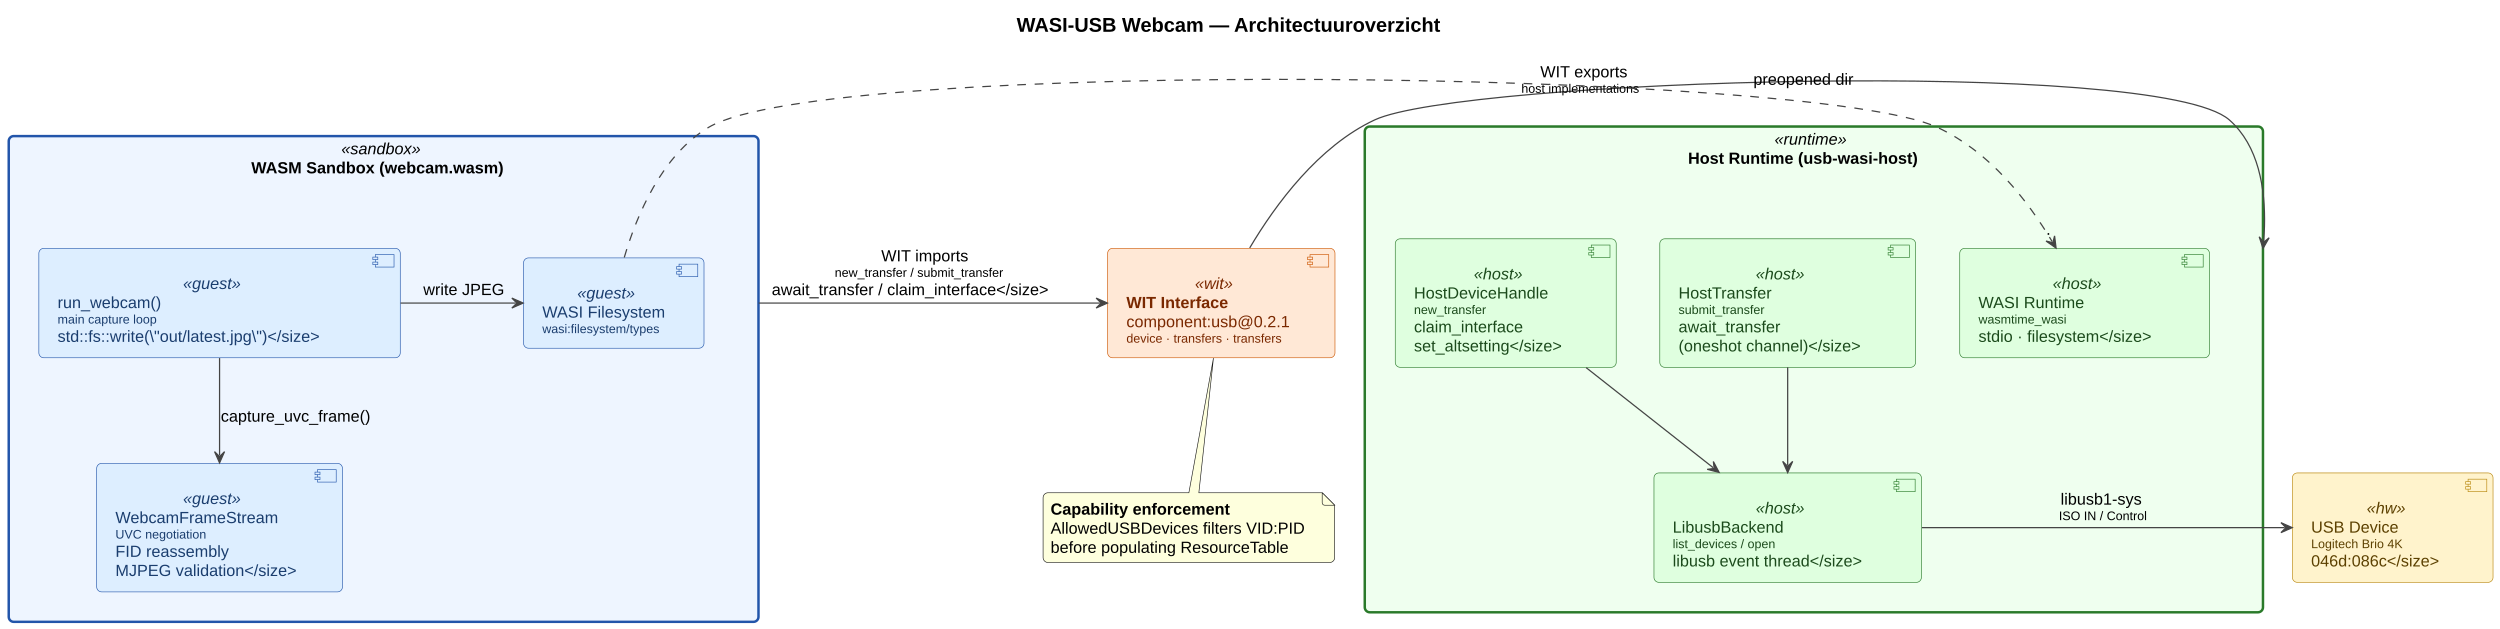
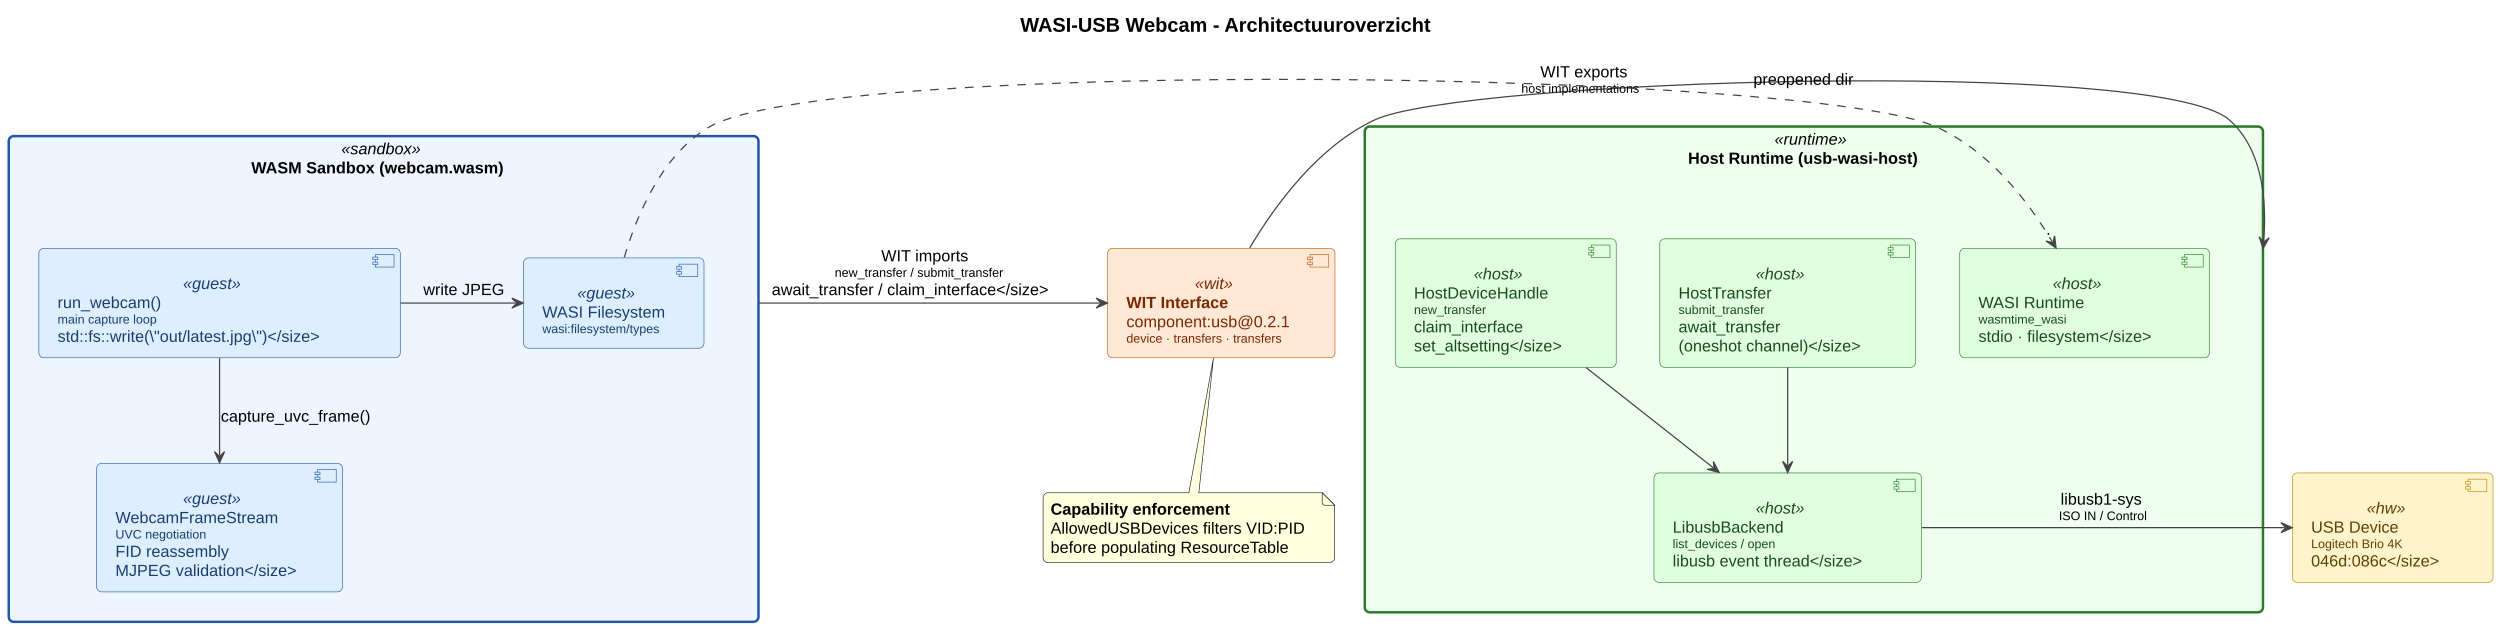
<svg xmlns="http://www.w3.org/2000/svg" contentStyleType="text/css" data-diagram-type="DESCRIPTION" height="504px" preserveAspectRatio="none" style="width:2004px;height:504px;background:#FFFFFF;" version="1.1" viewBox="0 0 2004 504" width="2004px" zoomAndPan="magnify">
  <defs />
  <g>
    <g class="title" data-source-line="31">
-       <text fill="#000000" font-family="'Liberation Sans'" font-size="16" font-weight="bold" lengthAdjust="spacing" textLength="360.555" x="814.933" y="25.469">WASI-USB Webcam — Architectuuroverzicht</text>
+       <text fill="#000000" font-family="'Liberation Sans'" font-size="16" font-weight="bold" lengthAdjust="spacing" textLength="354.773" x="817.823" y="25.469">WASI-USB Webcam - Architectuuroverzicht</text>
    </g>
    <g class="cluster" data-entity="SANDBOX" data-source-line="34" data-uid="ent0002" id="cluster_SANDBOX">
      <rect fill="#EEF5FF" height="389.38" rx="4" ry="4" style="stroke:#2255AA;stroke-width:2;" width="601" x="7" y="109.084" />
      <text fill="#000000" font-family="'Liberation Sans'" font-size="13" font-style="italic" lengthAdjust="spacing" textLength="67.818" x="273.591" y="123.652">«sandbox»</text>
      <text fill="#000000" font-family="'Liberation Sans'" font-size="13" font-weight="bold" lengthAdjust="spacing" textLength="216.5" x="201.393" y="138.963">WASM Sandbox  (webcam.wasm)</text>
    </g>
    <g class="cluster" data-entity="RUNTIME" data-source-line="50" data-uid="ent0010" id="cluster_RUNTIME">
      <rect fill="#EFFFEF" height="389.38" rx="4" ry="4" style="stroke:#2A7A2A;stroke-width:2;" width="720" x="1094" y="101.424" />
      <text fill="#000000" font-family="'Liberation Sans'" font-size="13" font-style="italic" lengthAdjust="spacing" textLength="63.077" x="1422.462" y="115.992">«runtime»</text>
      <text fill="#000000" font-family="'Liberation Sans'" font-size="13" font-weight="bold" lengthAdjust="spacing" textLength="210.323" x="1353.123" y="131.303">Host Runtime  (usb-wasi-host)</text>
    </g>
    <g class="entity" data-entity="RW" data-source-line="36" data-uid="ent0003" id="entity_RW">
      <rect fill="#DDEEFF" height="87.709" rx="4" ry="4" style="stroke:#2255AA;stroke-width:0.5;" width="289.717" x="31.14" y="199.084" />
      <rect fill="#DDEEFF" height="10" style="stroke:#2255AA;stroke-width:0.5;" width="15" x="300.857" y="204.084" />
      <rect fill="#DDEEFF" height="2" style="stroke:#2255AA;stroke-width:0.5;" width="4" x="298.857" y="206.084" />
      <rect fill="#DDEEFF" height="2" style="stroke:#2255AA;stroke-width:0.5;" width="4" x="298.857" y="210.084" />
      <text fill="#1A3D6E" font-family="'Liberation Sans'" font-size="13" font-style="italic" lengthAdjust="spacing" textLength="48.528" x="146.734" y="231.652">«guest»</text>
      <text fill="#1A3D6E" font-family="'Liberation Sans'" font-size="13" lengthAdjust="spacing" textLength="87.826" x="46.14" y="246.963">run_webcam()</text>
      <text fill="#1A3D6E" font-family="'Liberation Sans'" font-size="10" lengthAdjust="spacing" textLength="88.301" x="46.14" y="259.373">main capture loop</text>
      <text fill="#1A3D6E" font-family="'Liberation Sans'" font-size="13" lengthAdjust="spacing" textLength="249.717" x="46.14" y="274.05">std::fs::write(\"out/latest.jpg\")&lt;/size&gt;</text>
    </g>
    <g class="entity" data-entity="WFS" data-source-line="37" data-uid="ent0004" id="entity_WFS">
      <rect fill="#DDEEFF" height="103.019" rx="4" ry="4" style="stroke:#2255AA;stroke-width:0.5;" width="197.003" x="77.5" y="371.444" />
      <rect fill="#DDEEFF" height="10" style="stroke:#2255AA;stroke-width:0.5;" width="15" x="254.503" y="376.444" />
      <rect fill="#DDEEFF" height="2" style="stroke:#2255AA;stroke-width:0.5;" width="4" x="252.503" y="378.444" />
      <rect fill="#DDEEFF" height="2" style="stroke:#2255AA;stroke-width:0.5;" width="4" x="252.503" y="382.444" />
      <text fill="#1A3D6E" font-family="'Liberation Sans'" font-size="13" font-style="italic" lengthAdjust="spacing" textLength="48.528" x="146.738" y="404.012">«guest»</text>
      <text fill="#1A3D6E" font-family="'Liberation Sans'" font-size="13" lengthAdjust="spacing" textLength="135.11" x="92.5" y="419.323">WebcamFrameStream</text>
      <text fill="#1A3D6E" font-family="'Liberation Sans'" font-size="10" lengthAdjust="spacing" textLength="78.838" x="92.5" y="431.733">UVC negotiation</text>
      <text fill="#1A3D6E" font-family="'Liberation Sans'" font-size="13" lengthAdjust="spacing" textLength="95.672" x="92.5" y="446.411">FID reassembly</text>
      <text fill="#1A3D6E" font-family="'Liberation Sans'" font-size="13" lengthAdjust="spacing" textLength="157.003" x="92.5" y="461.721">MJPEG validation&lt;/size&gt;</text>
    </g>
    <g class="entity" data-entity="WASIFSGUEST" data-source-line="38" data-uid="ent0005" id="entity_WASIFSGUEST">
      <rect fill="#DDEEFF" height="72.398" rx="4" ry="4" style="stroke:#2255AA;stroke-width:0.5;" width="144.648" x="419.68" y="206.734" />
      <rect fill="#DDEEFF" height="10" style="stroke:#2255AA;stroke-width:0.5;" width="15" x="544.328" y="211.734" />
      <rect fill="#DDEEFF" height="2" style="stroke:#2255AA;stroke-width:0.5;" width="4" x="542.328" y="213.734" />
      <rect fill="#DDEEFF" height="2" style="stroke:#2255AA;stroke-width:0.5;" width="4" x="542.328" y="217.734" />
      <text fill="#1A3D6E" font-family="'Liberation Sans'" font-size="13" font-style="italic" lengthAdjust="spacing" textLength="48.528" x="462.74" y="239.302">«guest»</text>
      <text fill="#1A3D6E" font-family="'Liberation Sans'" font-size="13" lengthAdjust="spacing" textLength="100.966" x="434.68" y="254.613">WASI Filesystem</text>
      <text fill="#1A3D6E" font-family="'Liberation Sans'" font-size="10" lengthAdjust="spacing" textLength="104.648" x="434.68" y="267.023">wasi:filesystem/types</text>
    </g>
    <g class="entity" data-entity="HDH" data-source-line="52" data-uid="ent0011" id="entity_HDH">
      <rect fill="#DFFFDF" height="103.019" rx="4" ry="4" style="stroke:#2A7A2A;stroke-width:0.5;" width="177.122" x="1118.44" y="191.424" />
      <rect fill="#DFFFDF" height="10" style="stroke:#2A7A2A;stroke-width:0.5;" width="15" x="1275.562" y="196.424" />
      <rect fill="#DFFFDF" height="2" style="stroke:#2A7A2A;stroke-width:0.5;" width="4" x="1273.562" y="198.424" />
      <rect fill="#DFFFDF" height="2" style="stroke:#2A7A2A;stroke-width:0.5;" width="4" x="1273.562" y="202.424" />
      <text fill="#1B4A1B" font-family="'Liberation Sans'" font-size="13" font-style="italic" lengthAdjust="spacing" textLength="41.165" x="1181.419" y="223.992">«host»</text>
      <text fill="#1B4A1B" font-family="'Liberation Sans'" font-size="13" lengthAdjust="spacing" textLength="114.378" x="1133.44" y="239.303">HostDeviceHandle</text>
      <text fill="#1B4A1B" font-family="'Liberation Sans'" font-size="10" lengthAdjust="spacing" textLength="62.48" x="1133.44" y="251.713">new_transfer</text>
      <text fill="#1B4A1B" font-family="'Liberation Sans'" font-size="13" lengthAdjust="spacing" textLength="95.101" x="1133.44" y="266.39">claim_interface</text>
      <text fill="#1B4A1B" font-family="'Liberation Sans'" font-size="13" lengthAdjust="spacing" textLength="137.122" x="1133.44" y="281.701">set_altsetting&lt;/size&gt;</text>
    </g>
    <g class="entity" data-entity="HT" data-source-line="53" data-uid="ent0012" id="entity_HT">
      <rect fill="#DFFFDF" height="103.019" rx="4" ry="4" style="stroke:#2A7A2A;stroke-width:0.5;" width="205.014" x="1330.49" y="191.424" />
      <rect fill="#DFFFDF" height="10" style="stroke:#2A7A2A;stroke-width:0.5;" width="15" x="1515.504" y="196.424" />
      <rect fill="#DFFFDF" height="2" style="stroke:#2A7A2A;stroke-width:0.5;" width="4" x="1513.504" y="198.424" />
      <rect fill="#DFFFDF" height="2" style="stroke:#2A7A2A;stroke-width:0.5;" width="4" x="1513.504" y="202.424" />
      <text fill="#1B4A1B" font-family="'Liberation Sans'" font-size="13" font-style="italic" lengthAdjust="spacing" textLength="41.165" x="1407.415" y="223.992">«host»</text>
      <text fill="#1B4A1B" font-family="'Liberation Sans'" font-size="13" lengthAdjust="spacing" textLength="81.783" x="1345.49" y="239.303">HostTransfer</text>
      <text fill="#1B4A1B" font-family="'Liberation Sans'" font-size="10" lengthAdjust="spacing" textLength="76.562" x="1345.49" y="251.713">submit_transfer</text>
      <text fill="#1B4A1B" font-family="'Liberation Sans'" font-size="13" lengthAdjust="spacing" textLength="88.893" x="1345.49" y="266.39">await_transfer</text>
      <text fill="#1B4A1B" font-family="'Liberation Sans'" font-size="13" lengthAdjust="spacing" textLength="165.014" x="1345.49" y="281.701">(oneshot channel)&lt;/size&gt;</text>
    </g>
    <g class="entity" data-entity="LB" data-source-line="54" data-uid="ent0013" id="entity_LB">
      <rect fill="#DFFFDF" height="87.709" rx="4" ry="4" style="stroke:#2A7A2A;stroke-width:0.5;" width="214.364" x="1325.82" y="379.104" />
      <rect fill="#DFFFDF" height="10" style="stroke:#2A7A2A;stroke-width:0.5;" width="15" x="1520.184" y="384.104" />
      <rect fill="#DFFFDF" height="2" style="stroke:#2A7A2A;stroke-width:0.5;" width="4" x="1518.184" y="386.104" />
      <rect fill="#DFFFDF" height="2" style="stroke:#2A7A2A;stroke-width:0.5;" width="4" x="1518.184" y="390.104" />
      <text fill="#1B4A1B" font-family="'Liberation Sans'" font-size="13" font-style="italic" lengthAdjust="spacing" textLength="41.165" x="1407.42" y="411.672">«host»</text>
      <text fill="#1B4A1B" font-family="'Liberation Sans'" font-size="13" lengthAdjust="spacing" textLength="94.155" x="1340.82" y="426.983">LibusbBackend</text>
      <text fill="#1B4A1B" font-family="'Liberation Sans'" font-size="10" lengthAdjust="spacing" textLength="91.128" x="1340.82" y="439.393">list_devices / open</text>
      <text fill="#1B4A1B" font-family="'Liberation Sans'" font-size="13" lengthAdjust="spacing" textLength="174.364" x="1340.82" y="454.07">libusb event thread&lt;/size&gt;</text>
    </g>
    <g class="entity" data-entity="WASIHOST" data-source-line="55" data-uid="ent0014" id="entity_WASIHOST">
      <rect fill="#DFFFDF" height="87.709" rx="4" ry="4" style="stroke:#2A7A2A;stroke-width:0.5;" width="200.145" x="1570.93" y="199.084" />
      <rect fill="#DFFFDF" height="10" style="stroke:#2A7A2A;stroke-width:0.5;" width="15" x="1751.075" y="204.084" />
      <rect fill="#DFFFDF" height="2" style="stroke:#2A7A2A;stroke-width:0.5;" width="4" x="1749.075" y="206.084" />
      <rect fill="#DFFFDF" height="2" style="stroke:#2A7A2A;stroke-width:0.5;" width="4" x="1749.075" y="210.084" />
      <text fill="#1B4A1B" font-family="'Liberation Sans'" font-size="13" font-style="italic" lengthAdjust="spacing" textLength="41.165" x="1645.42" y="231.652">«host»</text>
      <text fill="#1B4A1B" font-family="'Liberation Sans'" font-size="13" lengthAdjust="spacing" textLength="87.306" x="1585.93" y="246.963">WASI Runtime</text>
      <text fill="#1B4A1B" font-family="'Liberation Sans'" font-size="10" lengthAdjust="spacing" textLength="75.415" x="1585.93" y="259.373">wasmtime_wasi</text>
      <text fill="#1B4A1B" font-family="'Liberation Sans'" font-size="13" lengthAdjust="spacing" textLength="160.145" x="1585.93" y="274.05">stdio · filesystem&lt;/size&gt;</text>
    </g>
    <g class="entity" data-entity="WIT" data-source-line="45" data-uid="ent0008" id="entity_WIT">
      <rect fill="#FFE8D6" height="87.709" rx="4" ry="4" style="stroke:#CC5500;stroke-width:0.5;" width="182.226" x="887.89" y="199.084" />
      <rect fill="#FFE8D6" height="10" style="stroke:#CC5500;stroke-width:0.5;" width="15" x="1050.116" y="204.084" />
      <rect fill="#FFE8D6" height="2" style="stroke:#CC5500;stroke-width:0.5;" width="4" x="1048.116" y="206.084" />
      <rect fill="#FFE8D6" height="2" style="stroke:#CC5500;stroke-width:0.5;" width="4" x="1048.116" y="210.084" />
      <text fill="#7A2800" font-family="'Liberation Sans'" font-size="13" font-style="italic" lengthAdjust="spacing" textLength="32.259" x="957.873" y="231.652">«wit»</text>
      <text fill="#7A2800" font-family="'Liberation Sans'" font-size="13" font-weight="bold" lengthAdjust="spacing" textLength="88.524" x="902.89" y="246.963">WIT Interface</text>
      <text fill="#7A2800" font-family="'Liberation Sans'" font-size="13" lengthAdjust="spacing" textLength="142.226" x="902.89" y="262.273">component:usb@0.2.1</text>
      <text fill="#7A2800" font-family="'Liberation Sans'" font-size="10" lengthAdjust="spacing" textLength="135.801" x="902.89" y="274.683">device · transfers · transfers</text>
    </g>
    <g class="entity" data-entity="USB" data-source-line="64" data-uid="ent0018" id="entity_USB">
      <rect fill="#FFF3CC" height="87.709" rx="4" ry="4" style="stroke:#B8860B;stroke-width:0.5;" width="160.84" x="1837.58" y="379.104" />
      <rect fill="#FFF3CC" height="10" style="stroke:#B8860B;stroke-width:0.5;" width="15" x="1978.42" y="384.104" />
      <rect fill="#FFF3CC" height="2" style="stroke:#B8860B;stroke-width:0.5;" width="4" x="1976.42" y="386.104" />
      <rect fill="#FFF3CC" height="2" style="stroke:#B8860B;stroke-width:0.5;" width="4" x="1976.42" y="390.104" />
      <text fill="#5C4000" font-family="'Liberation Sans'" font-size="13" font-style="italic" lengthAdjust="spacing" textLength="31.706" x="1897.147" y="411.672">«hw»</text>
      <text fill="#5C4000" font-family="'Liberation Sans'" font-size="13" lengthAdjust="spacing" textLength="68.967" x="1852.58" y="426.983">USB Device</text>
      <text fill="#5C4000" font-family="'Liberation Sans'" font-size="10" lengthAdjust="spacing" textLength="79.297" x="1852.58" y="439.393">Logitech Brio 4K</text>
      <text fill="#5C4000" font-family="'Liberation Sans'" font-size="13" lengthAdjust="spacing" textLength="120.84" x="1852.58" y="454.07">046d:086c&lt;/size&gt;</text>
    </g>
    <g class="entity" data-entity="GMN22" data-source-line="73" data-uid="ent0023" id="entity_GMN22">
      <path d="M836.14,398.984 L836.14,446.915 A4,4 0 0 0 840.14,450.915 L1065.869,450.915 A4,4 0 0 0 1069.869,446.915 L1069.869,404.984 L1059.869,394.984 L961.01,394.984 L972.71,287.024 L953.01,394.984 L840.14,394.984 A4,4 0 0 0 836.14,398.984" fill="#FEFFDD" style="stroke:#181818;stroke-width:0.5;" />
      <path d="M1059.869,394.984 L1059.869,402.984 A2,2 0 0 0 1061.869,404.984 L1069.869,404.984 L1059.869,394.984" fill="#FEFFDD" style="stroke:#181818;stroke-width:0.5;" />
      <text fill="#000000" font-family="'Liberation Sans'" font-size="13" font-weight="bold" lengthAdjust="spacing" textLength="155.911" x="842.14" y="412.552">Capability enforcement</text>
      <text fill="#000000" font-family="'Liberation Sans'" font-size="13" lengthAdjust="spacing" textLength="212.729" x="842.14" y="427.863">AllowedUSBDevices filters VID:PID</text>
      <text fill="#000000" font-family="'Liberation Sans'" font-size="13" lengthAdjust="spacing" textLength="209.073" x="842.14" y="443.173">before populating ResourceTable</text>
    </g>
    <g class="link" data-entity-1="RW" data-entity-2="WFS" data-source-line="40" data-uid="lnk6" id="link_RW_WFS">
      <path d="M176,287.024 C176,312.344 176,338.474 176,365.034" fill="none" id="RW-to-WFS" style="stroke:#444444;stroke-width:1;" />
      <polygon fill="#444444" points="176,371.034,180,362.034,176,366.034,172,362.034,176,371.034" style="stroke:#444444;stroke-width:1;" />
      <text fill="#000000" font-family="'Liberation Sans'" font-size="13" lengthAdjust="spacing" textLength="127.08" x="177" y="338.012">capture_uvc_frame()</text>
    </g>
    <g class="link" data-entity-1="RW" data-entity-2="WASIFSGUEST" data-source-line="41" data-uid="lnk7" id="link_RW_WASIFSGUEST">
      <path d="M321.05,242.934 C355.12,242.934 384,242.934 413.3,242.934" fill="none" id="RW-to-WASIFSGUEST" style="stroke:#444444;stroke-width:1;" />
      <polygon fill="#444444" points="419.3,242.934,410.3,238.934,414.3,242.934,410.3,246.934,419.3,242.934" style="stroke:#444444;stroke-width:1;" />
      <text fill="#000000" font-family="'Liberation Sans'" font-size="13" lengthAdjust="spacing" textLength="62.981" x="339.27" y="236.502">write JPEG</text>
    </g>
    <g class="link" data-entity-1="SANDBOX" data-entity-2="WIT" data-source-line="47" data-uid="lnk9" id="link_SANDBOX_WIT">
      <path d="M608.212,242.934 C608.367,242.934 608.525,242.934 608.685,242.934 C609.004,242.934 609.331,242.934 609.667,242.934 C610.338,242.934 611.041,242.934 611.776,242.934 C617.655,242.934 625.551,242.934 635.044,242.934 C654.03,242.934 679.404,242.934 707.806,242.934 C764.61,242.934 827.525,242.934 881.67,242.934" fill="none" id="SANDBOX-to-WIT" style="stroke:#444444;stroke-width:1;" />
      <polygon fill="#444444" points="887.67,242.934,878.67,238.934,882.67,242.934,878.67,246.934,887.67,242.934" style="stroke:#444444;stroke-width:1;" />
      <text fill="#000000" font-family="'Liberation Sans'" font-size="13" lengthAdjust="spacing" textLength="76.07" x="706.386" y="209.502">WIT imports</text>
      <text fill="#000000" font-family="'Liberation Sans'" font-size="10" lengthAdjust="spacing" textLength="150.615" x="669.113" y="221.912">new_transfer / submit_transfer</text>
      <text fill="#000000" font-family="'Liberation Sans'" font-size="13" lengthAdjust="spacing" textLength="251.602" x="618.62" y="236.59">await_transfer / claim_interface&lt;/size&gt;</text>
    </g>
    <g class="link" data-entity-1="HDH" data-entity-2="LB" data-source-line="57" data-uid="lnk15" id="link_HDH_LB">
      <path d="M1271.46,294.714 C1305.12,321.224 1341.167,349.611 1373.317,374.94" fill="none" id="HDH-to-LB" style="stroke:#444444;stroke-width:1;" />
      <polygon fill="#444444" points="1378.03,378.654,1373.436,369.942,1374.102,375.559,1368.485,376.226,1378.03,378.654" style="stroke:#444444;stroke-width:1;" />
    </g>
    <g class="link" data-entity-1="HT" data-entity-2="LB" data-source-line="58" data-uid="lnk16" id="link_HT_LB">
      <path d="M1433,294.474 C1433,321.094 1433,347.404 1433,372.834" fill="none" id="HT-to-LB" style="stroke:#444444;stroke-width:1;" />
      <polygon fill="#444444" points="1433,378.834,1437,369.834,1433,373.834,1429,369.834,1433,378.834" style="stroke:#444444;stroke-width:1;" />
    </g>
    <g class="link" data-entity-1="WIT" data-entity-2="RUNTIME" data-source-line="61" data-uid="lnk17" id="link_WIT_RUNTIME">
      <path d="M1001.76,198.754 C1022.57,163.674 1056.95,117.124 1102,96.094 C1170.97,63.894 1729.83,45.844 1787,96.094 C1810.555,116.799 1815.975,151.119 1815.195,181.375 C1815.098,185.157 1814.903,188.876 1814.635,192.496 C1814.501,194.306 1814.349,196.092 1814.181,197.849 C1814.139,198.288 1814.697,192.756 1814.653,193.191" fill="none" id="WIT-to-RUNTIME" style="stroke:#444444;stroke-width:1;" />
      <polygon fill="#444444" points="1814.052,199.161,1818.934,190.607,1814.553,194.186,1810.974,189.806,1814.052,199.161" style="stroke:#444444;stroke-width:1;" />
      <text fill="#000000" font-family="'Liberation Sans'" font-size="13" lengthAdjust="spacing" textLength="75.391" x="1234.697" y="61.992">WIT exports</text>
      <text fill="#000000" font-family="'Liberation Sans'" font-size="10" lengthAdjust="spacing" textLength="105.786" x="1219.5" y="74.402">host implementations</text>
    </g>
    <g class="link" data-entity-1="LB" data-entity-2="USB" data-source-line="66" data-uid="lnk19" id="link_LB_USB">
      <path d="M1540.64,422.954 C1630.36,422.954 1750.2,422.954 1831.41,422.954" fill="none" id="LB-to-USB" style="stroke:#444444;stroke-width:1;" />
      <polygon fill="#444444" points="1837.41,422.954,1828.41,418.954,1832.41,422.954,1828.41,426.954,1837.41,422.954" style="stroke:#444444;stroke-width:1;" />
      <text fill="#000000" font-family="'Liberation Sans'" font-size="13" lengthAdjust="spacing" textLength="74.363" x="1651.785" y="404.522">libusb1-sys</text>
      <text fill="#000000" font-family="'Liberation Sans'" font-size="10" lengthAdjust="spacing" textLength="77.173" x="1650.38" y="416.932">ISO IN / Control</text>
    </g>
    <g class="link" data-entity-1="WASIFSGUEST" data-entity-2="WASIHOST" data-source-line="69" data-uid="lnk20" id="link_WASIFSGUEST_WASIHOST">
      <path d="M500.41,206.384 C510.31,172.654 530.42,124.514 568,102.094 C661.98,46.014 1453.83,55.804 1553,102.094 C1595.49,121.924 1625.004,160.279 1645.063,193.719" fill="none" id="WASIFSGUEST-to-WASIHOST" style="stroke:#444444;stroke-width:1;stroke-dasharray:7,7;" />
      <polygon fill="#444444" points="1648.15,198.864,1646.95,189.088,1645.578,194.576,1640.09,193.204,1648.15,198.864" style="stroke:#444444;stroke-width:1;" />
      <text fill="#000000" font-family="'Liberation Sans'" font-size="13" lengthAdjust="spacing" textLength="89.019" x="1405.5" y="67.992">preopened dir</text>
      <text fill="#000000" font-family="'Liberation Sans'" font-size="13" lengthAdjust="spacing" textLength="4.113" x="1640.198" y="188.237">.</text>
    </g>
  </g>
</svg>
